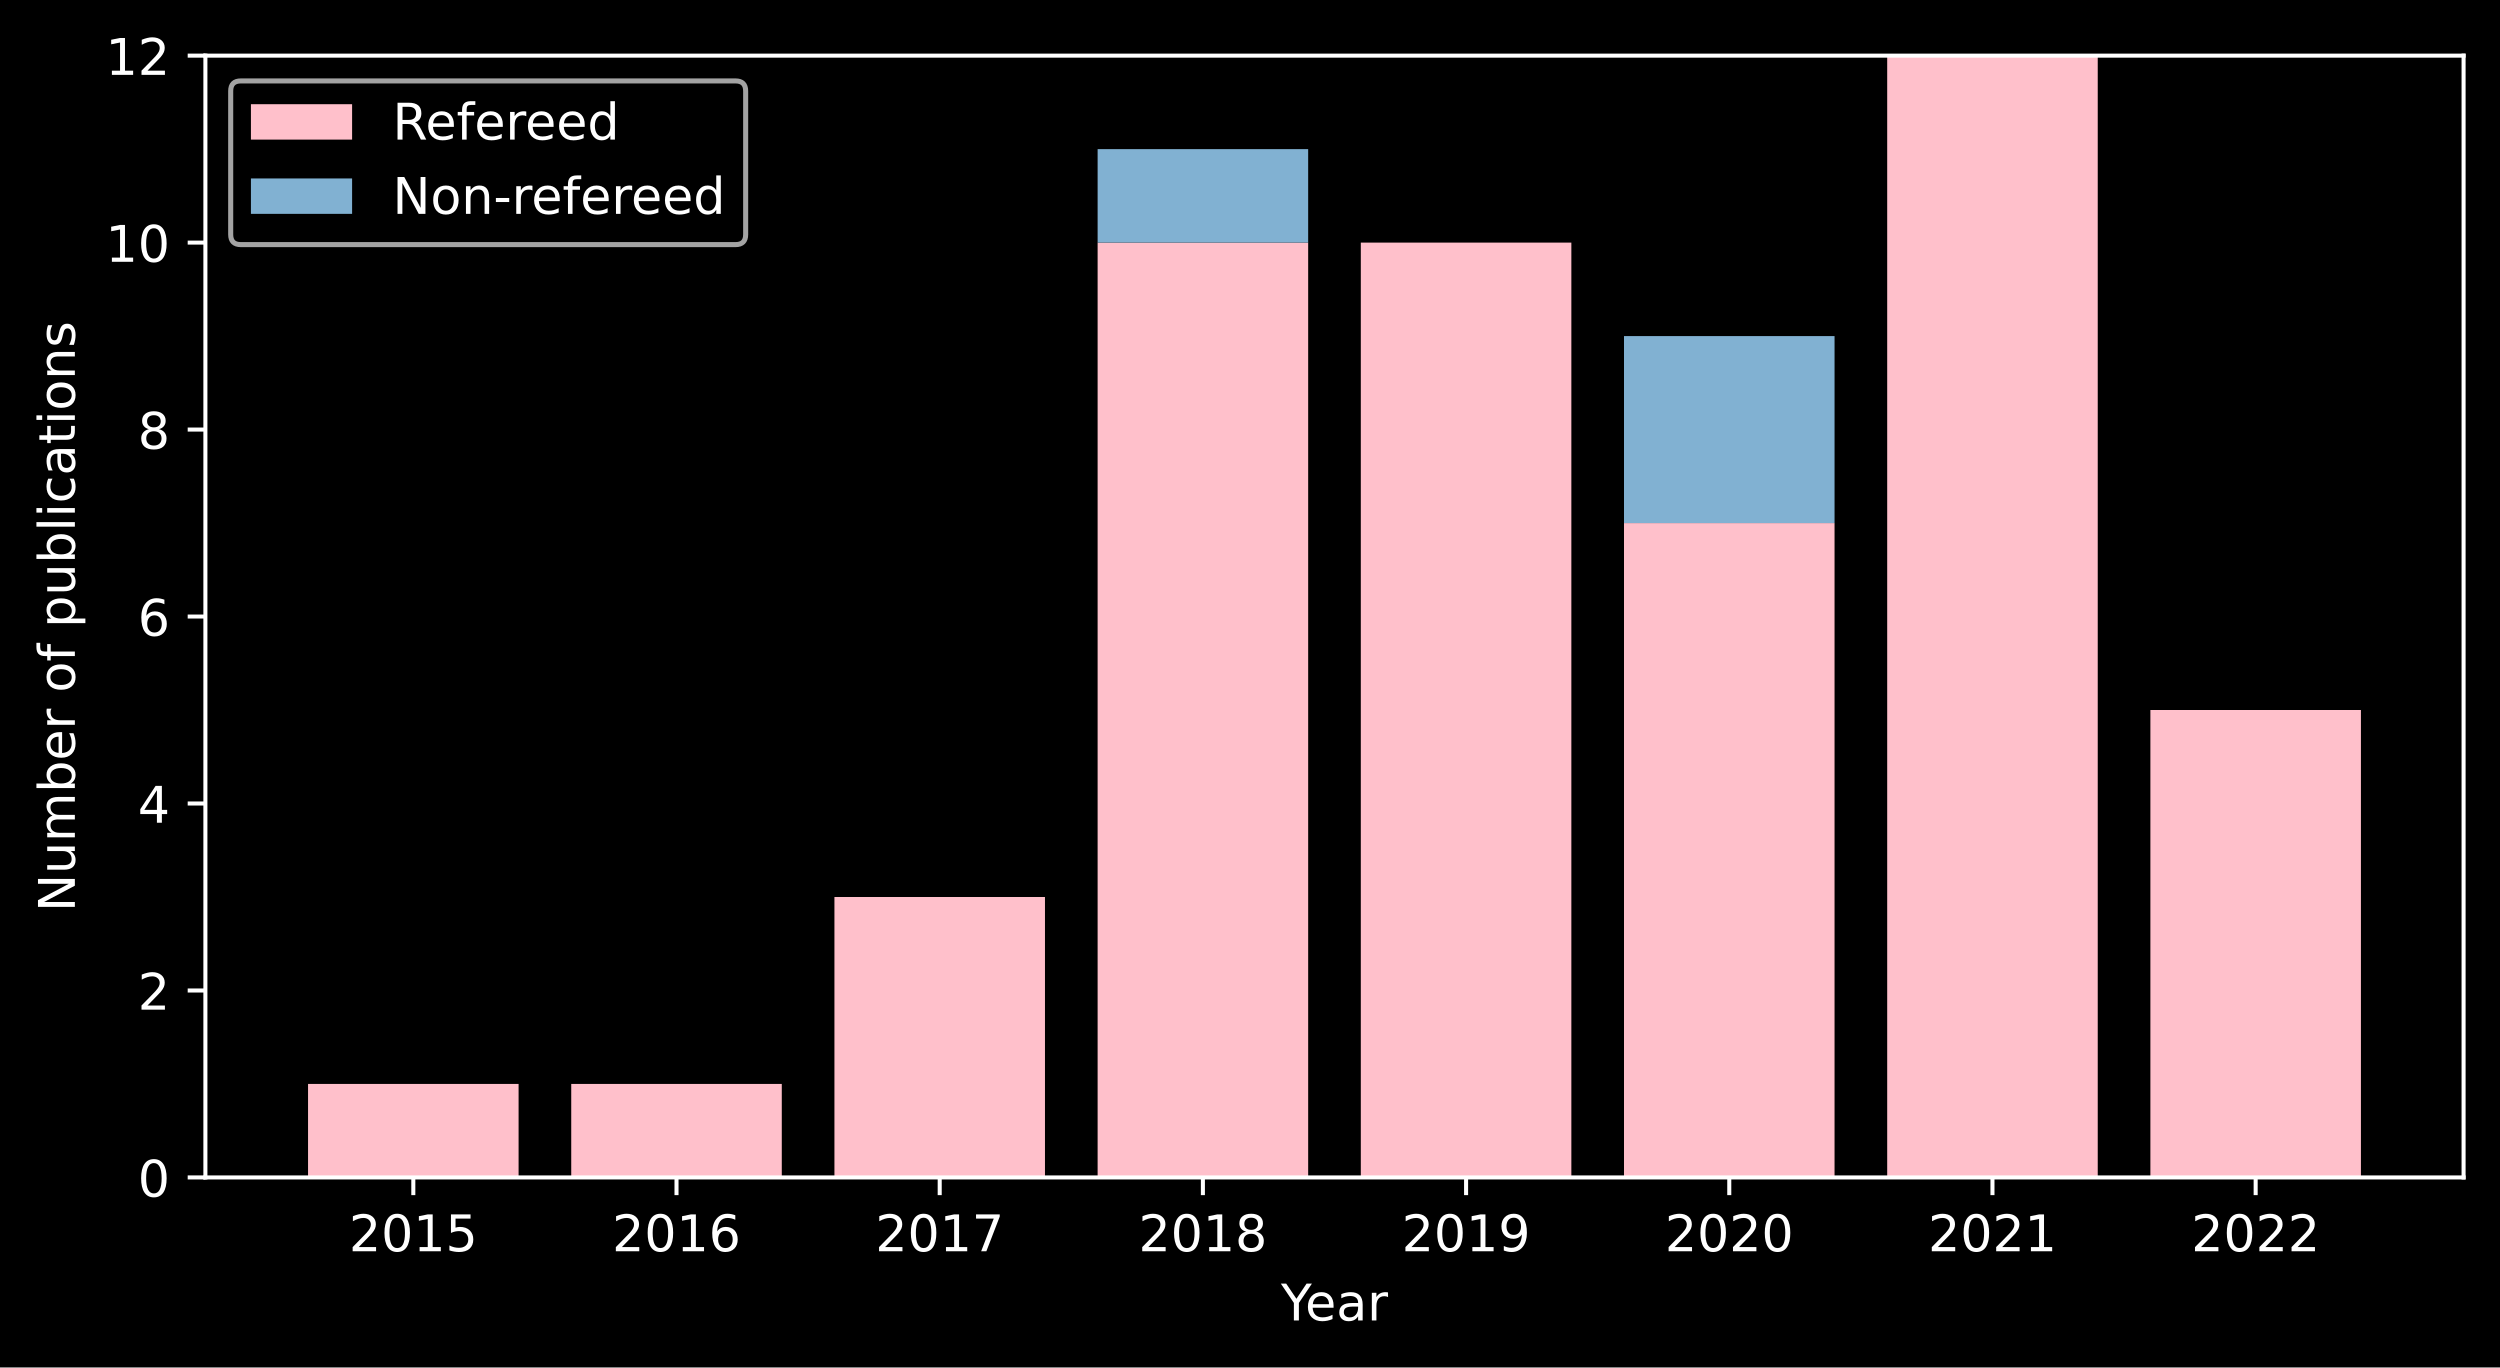
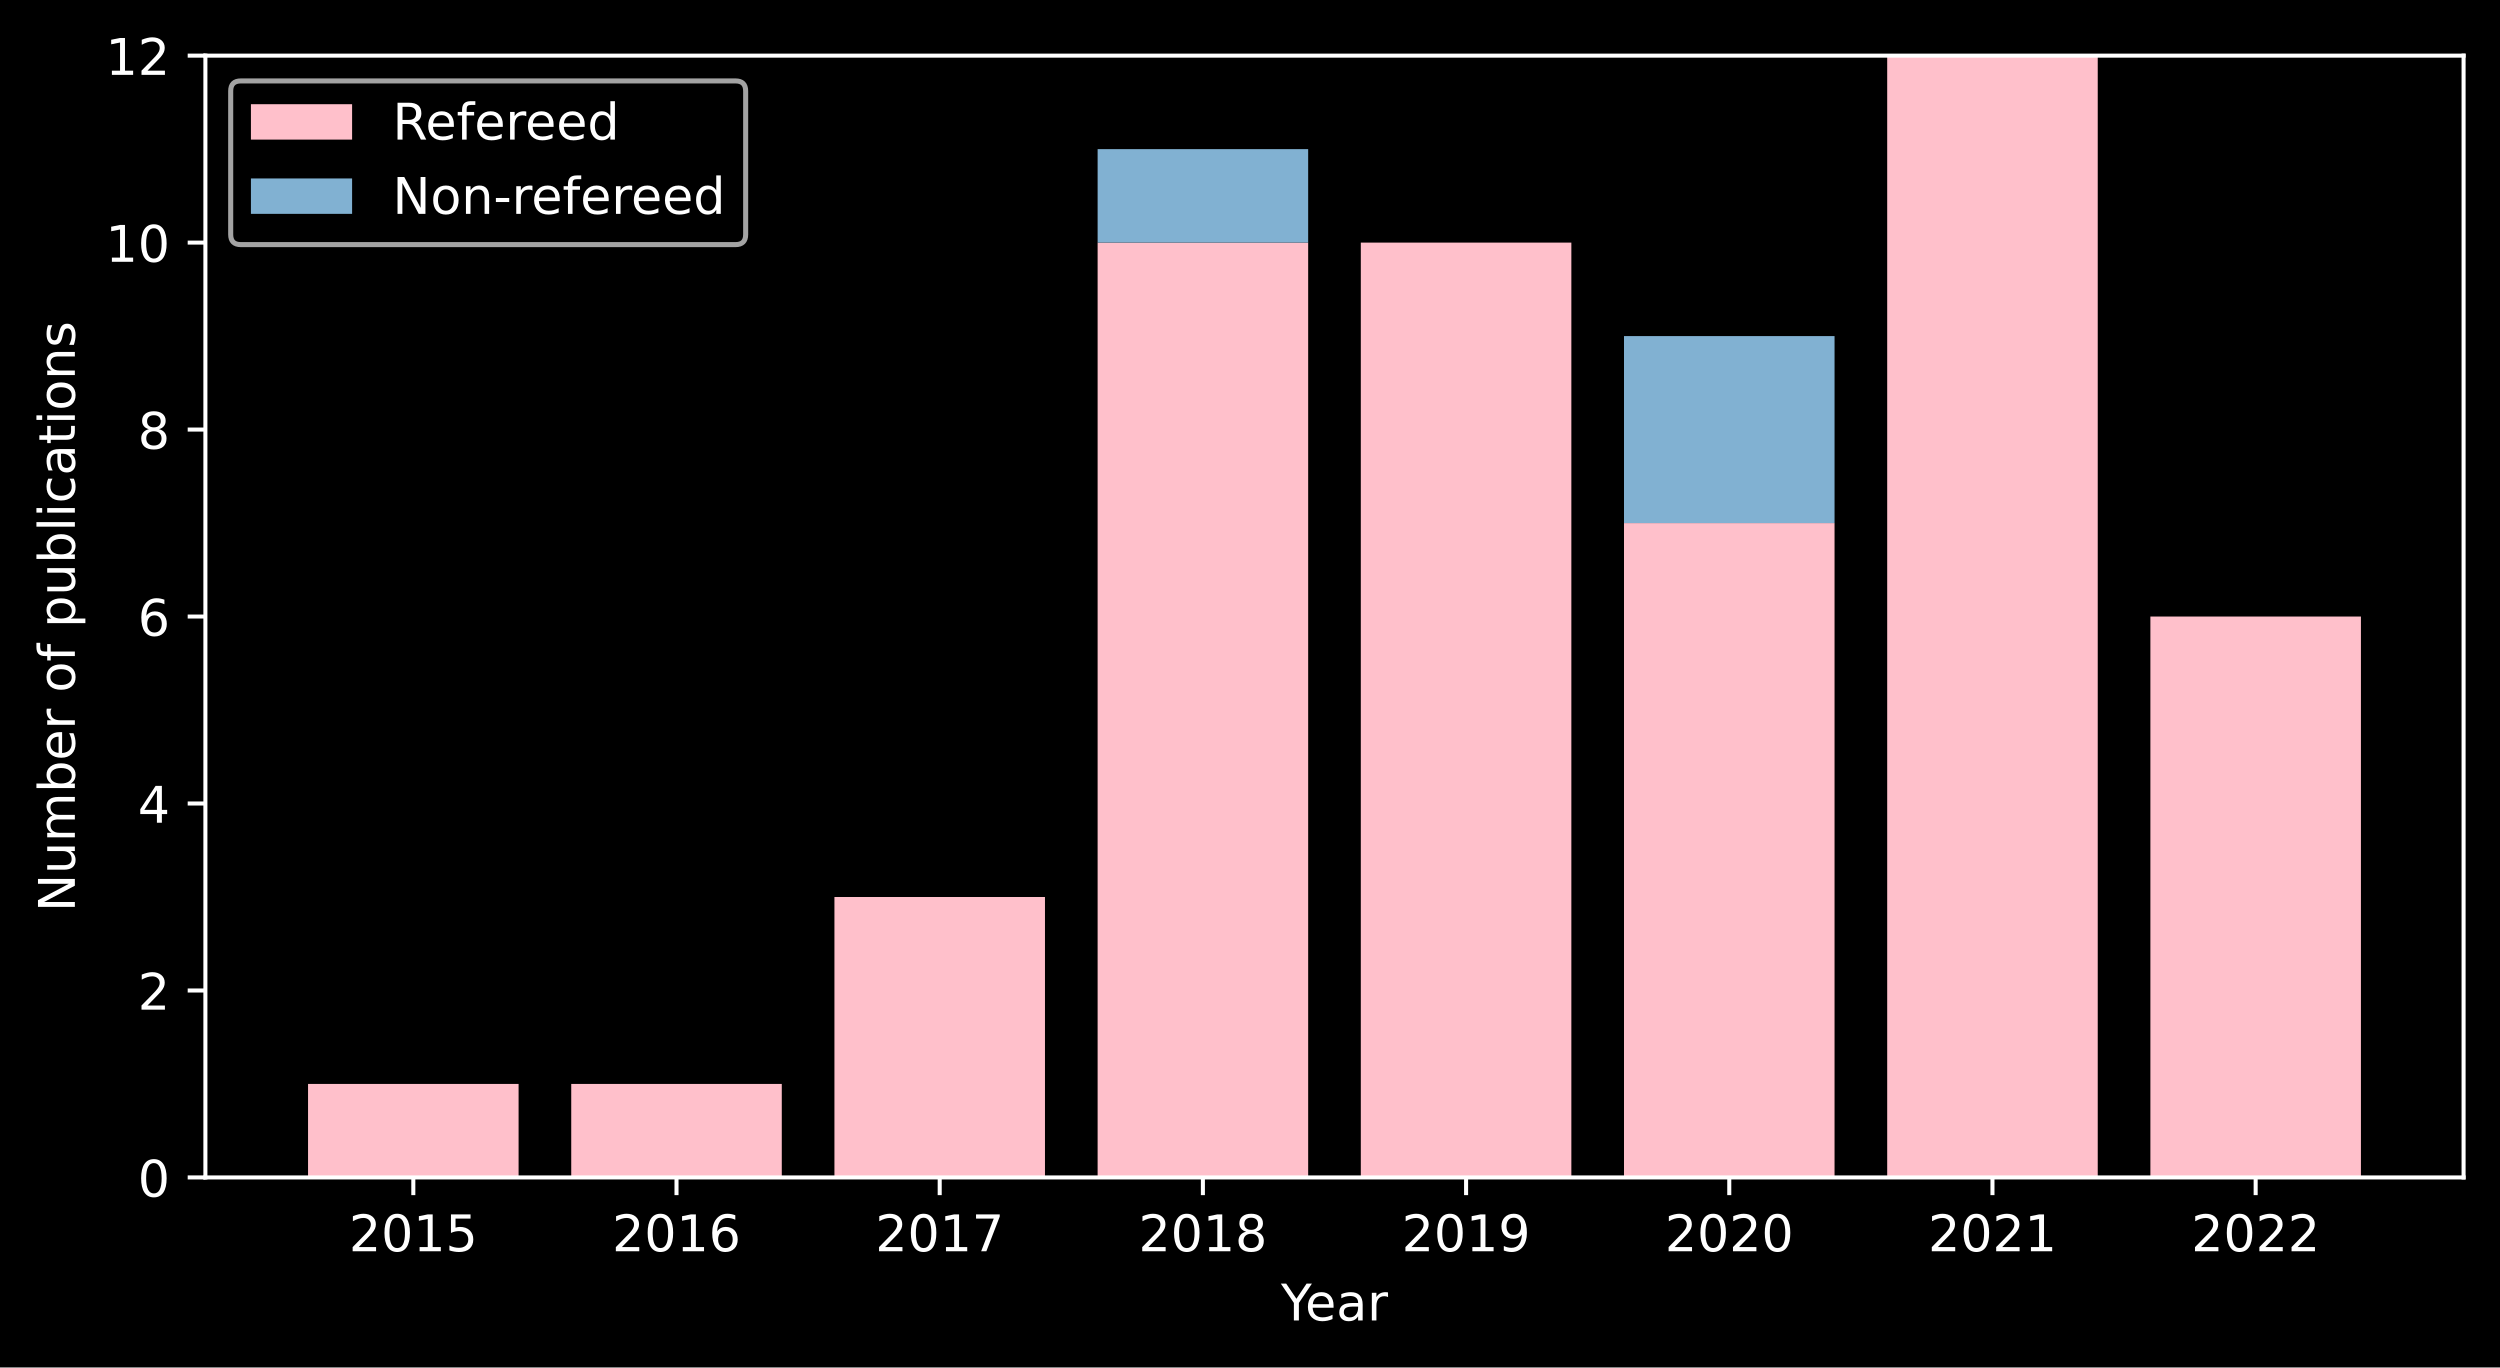
<svg xmlns="http://www.w3.org/2000/svg" xmlns:xlink="http://www.w3.org/1999/xlink" width="494.203pt" height="270.315pt" viewBox="0 0 494.203 270.315" version="1.1">
  <defs>
    <style type="text/css">*{stroke-linejoin: round; stroke-linecap: butt}</style>
  </defs>
  <g id="figure_1">
    <g id="patch_1">
      <path d="M 0 270.315  L 494.203 270.315  L 494.203 0  L 0 0  z " />
    </g>
    <g id="axes_1">
      <g id="patch_2">
        <path d="M 40.603 232.759  L 487.003 232.759  L 487.003 10.999  L 40.603 10.999  z " />
      </g>
      <g id="patch_3">
-         <path d="M 425.09 232.759  L 466.712 232.759  L 466.712 140.359  L 425.09 140.359  z " clip-path="url(#pfa66a39085)" style="fill: #ffc0cb" />
+         <path d="M 425.09 232.759  L 466.712 232.759  L 466.712 121.879  L 425.09 121.879  z " clip-path="url(#p09b10b04ff)" style="fill: #ffc0cb" />
      </g>
      <g id="patch_4">
-         <path d="M 373.062 232.759  L 414.684 232.759  L 414.684 10.999  L 373.062 10.999  z " clip-path="url(#pfa66a39085)" style="fill: #ffc0cb" />
+         <path d="M 373.062 232.759  L 414.684 232.759  L 414.684 10.999  L 373.062 10.999  z " clip-path="url(#p09b10b04ff)" style="fill: #ffc0cb" />
      </g>
      <g id="patch_5">
-         <path d="M 321.034 232.759  L 362.656 232.759  L 362.656 103.399  L 321.034 103.399  z " clip-path="url(#pfa66a39085)" style="fill: #ffc0cb" />
+         <path d="M 321.034 232.759  L 362.656 232.759  L 362.656 103.399  L 321.034 103.399  z " clip-path="url(#p09b10b04ff)" style="fill: #ffc0cb" />
      </g>
      <g id="patch_6">
-         <path d="M 269.006 232.759  L 310.628 232.759  L 310.628 47.959  L 269.006 47.959  z " clip-path="url(#pfa66a39085)" style="fill: #ffc0cb" />
+         <path d="M 269.006 232.759  L 310.628 232.759  L 310.628 47.959  L 269.006 47.959  z " clip-path="url(#p09b10b04ff)" style="fill: #ffc0cb" />
      </g>
      <g id="patch_7">
-         <path d="M 216.978 232.759  L 258.6 232.759  L 258.6 47.959  L 216.978 47.959  z " clip-path="url(#pfa66a39085)" style="fill: #ffc0cb" />
+         <path d="M 216.978 232.759  L 258.6 232.759  L 258.6 47.959  L 216.978 47.959  z " clip-path="url(#p09b10b04ff)" style="fill: #ffc0cb" />
      </g>
      <g id="patch_8">
-         <path d="M 164.95 232.759  L 206.572 232.759  L 206.572 177.319  L 164.95 177.319  z " clip-path="url(#pfa66a39085)" style="fill: #ffc0cb" />
+         <path d="M 164.95 232.759  L 206.572 232.759  L 206.572 177.319  L 164.95 177.319  z " clip-path="url(#p09b10b04ff)" style="fill: #ffc0cb" />
      </g>
      <g id="patch_9">
-         <path d="M 112.922 232.759  L 154.544 232.759  L 154.544 214.279  L 112.922 214.279  z " clip-path="url(#pfa66a39085)" style="fill: #ffc0cb" />
+         <path d="M 112.922 232.759  L 154.544 232.759  L 154.544 214.279  L 112.922 214.279  z " clip-path="url(#p09b10b04ff)" style="fill: #ffc0cb" />
      </g>
      <g id="patch_10">
-         <path d="M 60.894 232.759  L 102.516 232.759  L 102.516 214.279  L 60.894 214.279  z " clip-path="url(#pfa66a39085)" style="fill: #ffc0cb" />
+         <path d="M 60.894 232.759  L 102.516 232.759  L 102.516 214.279  L 60.894 214.279  z " clip-path="url(#p09b10b04ff)" style="fill: #ffc0cb" />
      </g>
      <g id="patch_11">
-         <path d="M 425.09 140.359  L 466.712 140.359  L 466.712 140.359  L 425.09 140.359  z " clip-path="url(#pfa66a39085)" style="fill: #81b1d2" />
+         <path d="M 425.09 121.879  L 466.712 121.879  L 466.712 121.879  L 425.09 121.879  z " clip-path="url(#p09b10b04ff)" style="fill: #81b1d2" />
      </g>
      <g id="patch_12">
-         <path d="M 373.062 10.999  L 414.684 10.999  L 414.684 10.999  L 373.062 10.999  z " clip-path="url(#pfa66a39085)" style="fill: #81b1d2" />
+         <path d="M 373.062 10.999  L 414.684 10.999  L 414.684 10.999  L 373.062 10.999  z " clip-path="url(#p09b10b04ff)" style="fill: #81b1d2" />
      </g>
      <g id="patch_13">
-         <path d="M 321.034 103.399  L 362.656 103.399  L 362.656 66.439  L 321.034 66.439  z " clip-path="url(#pfa66a39085)" style="fill: #81b1d2" />
+         <path d="M 321.034 103.399  L 362.656 103.399  L 362.656 66.439  L 321.034 66.439  z " clip-path="url(#p09b10b04ff)" style="fill: #81b1d2" />
      </g>
      <g id="patch_14">
-         <path d="M 269.006 47.959  L 310.628 47.959  L 310.628 47.959  L 269.006 47.959  z " clip-path="url(#pfa66a39085)" style="fill: #81b1d2" />
+         <path d="M 269.006 47.959  L 310.628 47.959  L 310.628 47.959  L 269.006 47.959  z " clip-path="url(#p09b10b04ff)" style="fill: #81b1d2" />
      </g>
      <g id="patch_15">
-         <path d="M 216.978 47.959  L 258.6 47.959  L 258.6 29.479  L 216.978 29.479  z " clip-path="url(#pfa66a39085)" style="fill: #81b1d2" />
+         <path d="M 216.978 47.959  L 258.6 47.959  L 258.6 29.479  L 216.978 29.479  z " clip-path="url(#p09b10b04ff)" style="fill: #81b1d2" />
      </g>
      <g id="patch_16">
-         <path d="M 164.95 177.319  L 206.572 177.319  L 206.572 177.319  L 164.95 177.319  z " clip-path="url(#pfa66a39085)" style="fill: #81b1d2" />
+         <path d="M 164.95 177.319  L 206.572 177.319  L 206.572 177.319  L 164.95 177.319  z " clip-path="url(#p09b10b04ff)" style="fill: #81b1d2" />
      </g>
      <g id="patch_17">
-         <path d="M 112.922 214.279  L 154.544 214.279  L 154.544 214.279  L 112.922 214.279  z " clip-path="url(#pfa66a39085)" style="fill: #81b1d2" />
+         <path d="M 112.922 214.279  L 154.544 214.279  L 154.544 214.279  L 112.922 214.279  z " clip-path="url(#p09b10b04ff)" style="fill: #81b1d2" />
      </g>
      <g id="patch_18">
-         <path d="M 60.894 214.279  L 102.516 214.279  L 102.516 214.279  L 60.894 214.279  z " clip-path="url(#pfa66a39085)" style="fill: #81b1d2" />
+         <path d="M 60.894 214.279  L 102.516 214.279  L 102.516 214.279  L 60.894 214.279  z " clip-path="url(#p09b10b04ff)" style="fill: #81b1d2" />
      </g>
      <g id="matplotlib.axis_1">
        <g id="xtick_1">
          <g id="line2d_1">
            <defs>
-               <path id="m2348531e6a" d="M 0 0  L 0 3.5  " style="stroke: #ffffff; stroke-width: 0.8" />
-             </defs>
-             <g>
-               <use xlink:href="#m2348531e6a" x="445.901" y="232.759" style="fill: #ffffff; stroke: #ffffff; stroke-width: 0.8" />
+               <path id="m6e61964da7" d="M 0 0  L 0 3.5  " style="stroke: #ffffff; stroke-width: 0.8" />
+             </defs>
+             <g>
+               <use xlink:href="#m6e61964da7" x="445.901" y="232.759" style="fill: #ffffff; stroke: #ffffff; stroke-width: 0.8" />
            </g>
          </g>
          <g id="text_1">
            <g style="fill: #ffffff" transform="translate(433.176 247.3577) scale(0.1 -0.1)">
              <defs>
                <path id="DejaVuSans-32" d="M 1228 531  L 3431 531  L 3431 0  L 469 0  L 469 531  Q 828 903 1448 1529  Q 2069 2156 2228 2338  Q 2531 2678 2651 2914  Q 2772 3150 2772 3378  Q 2772 3750 2511 3984  Q 2250 4219 1831 4219  Q 1534 4219 1204 4116  Q 875 4013 500 3803  L 500 4441  Q 881 4594 1212 4672  Q 1544 4750 1819 4750  Q 2544 4750 2975 4387  Q 3406 4025 3406 3419  Q 3406 3131 3298 2873  Q 3191 2616 2906 2266  Q 2828 2175 2409 1742  Q 1991 1309 1228 531  z " transform="scale(0.015625)" />
                <path id="DejaVuSans-30" d="M 2034 4250  Q 1547 4250 1301 3770  Q 1056 3291 1056 2328  Q 1056 1369 1301 889  Q 1547 409 2034 409  Q 2525 409 2770 889  Q 3016 1369 3016 2328  Q 3016 3291 2770 3770  Q 2525 4250 2034 4250  z M 2034 4750  Q 2819 4750 3233 4129  Q 3647 3509 3647 2328  Q 3647 1150 3233 529  Q 2819 -91 2034 -91  Q 1250 -91 836 529  Q 422 1150 422 2328  Q 422 3509 836 4129  Q 1250 4750 2034 4750  z " transform="scale(0.015625)" />
              </defs>
              <use xlink:href="#DejaVuSans-32" />
              <use xlink:href="#DejaVuSans-30" x="63.623" />
              <use xlink:href="#DejaVuSans-32" x="127.246" />
              <use xlink:href="#DejaVuSans-32" x="190.869" />
            </g>
          </g>
        </g>
        <g id="xtick_2">
          <g id="line2d_2">
            <g>
-               <use xlink:href="#m2348531e6a" x="393.873" y="232.759" style="fill: #ffffff; stroke: #ffffff; stroke-width: 0.8" />
+               <use xlink:href="#m6e61964da7" x="393.873" y="232.759" style="fill: #ffffff; stroke: #ffffff; stroke-width: 0.8" />
            </g>
          </g>
          <g id="text_2">
            <g style="fill: #ffffff" transform="translate(381.1481 247.3577) scale(0.1 -0.1)">
              <defs>
                <path id="DejaVuSans-31" d="M 794 531  L 1825 531  L 1825 4091  L 703 3866  L 703 4441  L 1819 4666  L 2450 4666  L 2450 531  L 3481 531  L 3481 0  L 794 0  L 794 531  z " transform="scale(0.015625)" />
              </defs>
              <use xlink:href="#DejaVuSans-32" />
              <use xlink:href="#DejaVuSans-30" x="63.623" />
              <use xlink:href="#DejaVuSans-32" x="127.246" />
              <use xlink:href="#DejaVuSans-31" x="190.869" />
            </g>
          </g>
        </g>
        <g id="xtick_3">
          <g id="line2d_3">
            <g>
-               <use xlink:href="#m2348531e6a" x="341.845" y="232.759" style="fill: #ffffff; stroke: #ffffff; stroke-width: 0.8" />
+               <use xlink:href="#m6e61964da7" x="341.845" y="232.759" style="fill: #ffffff; stroke: #ffffff; stroke-width: 0.8" />
            </g>
          </g>
          <g id="text_3">
            <g style="fill: #ffffff" transform="translate(329.1201 247.3577) scale(0.1 -0.1)">
              <use xlink:href="#DejaVuSans-32" />
              <use xlink:href="#DejaVuSans-30" x="63.623" />
              <use xlink:href="#DejaVuSans-32" x="127.246" />
              <use xlink:href="#DejaVuSans-30" x="190.869" />
            </g>
          </g>
        </g>
        <g id="xtick_4">
          <g id="line2d_4">
            <g>
-               <use xlink:href="#m2348531e6a" x="289.817" y="232.759" style="fill: #ffffff; stroke: #ffffff; stroke-width: 0.8" />
+               <use xlink:href="#m6e61964da7" x="289.817" y="232.759" style="fill: #ffffff; stroke: #ffffff; stroke-width: 0.8" />
            </g>
          </g>
          <g id="text_4">
            <g style="fill: #ffffff" transform="translate(277.0921 247.3577) scale(0.1 -0.1)">
              <defs>
                <path id="DejaVuSans-39" d="M 703 97  L 703 672  Q 941 559 1184 500  Q 1428 441 1663 441  Q 2288 441 2617 861  Q 2947 1281 2994 2138  Q 2813 1869 2534 1725  Q 2256 1581 1919 1581  Q 1219 1581 811 2004  Q 403 2428 403 3163  Q 403 3881 828 4315  Q 1253 4750 1959 4750  Q 2769 4750 3195 4129  Q 3622 3509 3622 2328  Q 3622 1225 3098 567  Q 2575 -91 1691 -91  Q 1453 -91 1209 -44  Q 966 3 703 97  z M 1959 2075  Q 2384 2075 2632 2365  Q 2881 2656 2881 3163  Q 2881 3666 2632 3958  Q 2384 4250 1959 4250  Q 1534 4250 1286 3958  Q 1038 3666 1038 3163  Q 1038 2656 1286 2365  Q 1534 2075 1959 2075  z " transform="scale(0.015625)" />
              </defs>
              <use xlink:href="#DejaVuSans-32" />
              <use xlink:href="#DejaVuSans-30" x="63.623" />
              <use xlink:href="#DejaVuSans-31" x="127.246" />
              <use xlink:href="#DejaVuSans-39" x="190.869" />
            </g>
          </g>
        </g>
        <g id="xtick_5">
          <g id="line2d_5">
            <g>
-               <use xlink:href="#m2348531e6a" x="237.789" y="232.759" style="fill: #ffffff; stroke: #ffffff; stroke-width: 0.8" />
+               <use xlink:href="#m6e61964da7" x="237.789" y="232.759" style="fill: #ffffff; stroke: #ffffff; stroke-width: 0.8" />
            </g>
          </g>
          <g id="text_5">
            <g style="fill: #ffffff" transform="translate(225.0641 247.3577) scale(0.1 -0.1)">
              <defs>
                <path id="DejaVuSans-38" d="M 2034 2216  Q 1584 2216 1326 1975  Q 1069 1734 1069 1313  Q 1069 891 1326 650  Q 1584 409 2034 409  Q 2484 409 2743 651  Q 3003 894 3003 1313  Q 3003 1734 2745 1975  Q 2488 2216 2034 2216  z M 1403 2484  Q 997 2584 770 2862  Q 544 3141 544 3541  Q 544 4100 942 4425  Q 1341 4750 2034 4750  Q 2731 4750 3128 4425  Q 3525 4100 3525 3541  Q 3525 3141 3298 2862  Q 3072 2584 2669 2484  Q 3125 2378 3379 2068  Q 3634 1759 3634 1313  Q 3634 634 3220 271  Q 2806 -91 2034 -91  Q 1263 -91 848 271  Q 434 634 434 1313  Q 434 1759 690 2068  Q 947 2378 1403 2484  z M 1172 3481  Q 1172 3119 1398 2916  Q 1625 2713 2034 2713  Q 2441 2713 2670 2916  Q 2900 3119 2900 3481  Q 2900 3844 2670 4047  Q 2441 4250 2034 4250  Q 1625 4250 1398 4047  Q 1172 3844 1172 3481  z " transform="scale(0.015625)" />
              </defs>
              <use xlink:href="#DejaVuSans-32" />
              <use xlink:href="#DejaVuSans-30" x="63.623" />
              <use xlink:href="#DejaVuSans-31" x="127.246" />
              <use xlink:href="#DejaVuSans-38" x="190.869" />
            </g>
          </g>
        </g>
        <g id="xtick_6">
          <g id="line2d_6">
            <g>
-               <use xlink:href="#m2348531e6a" x="185.761" y="232.759" style="fill: #ffffff; stroke: #ffffff; stroke-width: 0.8" />
+               <use xlink:href="#m6e61964da7" x="185.761" y="232.759" style="fill: #ffffff; stroke: #ffffff; stroke-width: 0.8" />
            </g>
          </g>
          <g id="text_6">
            <g style="fill: #ffffff" transform="translate(173.0362 247.3577) scale(0.1 -0.1)">
              <defs>
                <path id="DejaVuSans-37" d="M 525 4666  L 3525 4666  L 3525 4397  L 1831 0  L 1172 0  L 2766 4134  L 525 4134  L 525 4666  z " transform="scale(0.015625)" />
              </defs>
              <use xlink:href="#DejaVuSans-32" />
              <use xlink:href="#DejaVuSans-30" x="63.623" />
              <use xlink:href="#DejaVuSans-31" x="127.246" />
              <use xlink:href="#DejaVuSans-37" x="190.869" />
            </g>
          </g>
        </g>
        <g id="xtick_7">
          <g id="line2d_7">
            <g>
-               <use xlink:href="#m2348531e6a" x="133.733" y="232.759" style="fill: #ffffff; stroke: #ffffff; stroke-width: 0.8" />
+               <use xlink:href="#m6e61964da7" x="133.733" y="232.759" style="fill: #ffffff; stroke: #ffffff; stroke-width: 0.8" />
            </g>
          </g>
          <g id="text_7">
            <g style="fill: #ffffff" transform="translate(121.0082 247.3577) scale(0.1 -0.1)">
              <defs>
                <path id="DejaVuSans-36" d="M 2113 2584  Q 1688 2584 1439 2293  Q 1191 2003 1191 1497  Q 1191 994 1439 701  Q 1688 409 2113 409  Q 2538 409 2786 701  Q 3034 994 3034 1497  Q 3034 2003 2786 2293  Q 2538 2584 2113 2584  z M 3366 4563  L 3366 3988  Q 3128 4100 2886 4159  Q 2644 4219 2406 4219  Q 1781 4219 1451 3797  Q 1122 3375 1075 2522  Q 1259 2794 1537 2939  Q 1816 3084 2150 3084  Q 2853 3084 3261 2657  Q 3669 2231 3669 1497  Q 3669 778 3244 343  Q 2819 -91 2113 -91  Q 1303 -91 875 529  Q 447 1150 447 2328  Q 447 3434 972 4092  Q 1497 4750 2381 4750  Q 2619 4750 2861 4703  Q 3103 4656 3366 4563  z " transform="scale(0.015625)" />
              </defs>
              <use xlink:href="#DejaVuSans-32" />
              <use xlink:href="#DejaVuSans-30" x="63.623" />
              <use xlink:href="#DejaVuSans-31" x="127.246" />
              <use xlink:href="#DejaVuSans-36" x="190.869" />
            </g>
          </g>
        </g>
        <g id="xtick_8">
          <g id="line2d_8">
            <g>
-               <use xlink:href="#m2348531e6a" x="81.705" y="232.759" style="fill: #ffffff; stroke: #ffffff; stroke-width: 0.8" />
+               <use xlink:href="#m6e61964da7" x="81.705" y="232.759" style="fill: #ffffff; stroke: #ffffff; stroke-width: 0.8" />
            </g>
          </g>
          <g id="text_8">
            <g style="fill: #ffffff" transform="translate(68.98022 247.3577) scale(0.1 -0.1)">
              <defs>
                <path id="DejaVuSans-35" d="M 691 4666  L 3169 4666  L 3169 4134  L 1269 4134  L 1269 2991  Q 1406 3038 1543 3061  Q 1681 3084 1819 3084  Q 2600 3084 3056 2656  Q 3513 2228 3513 1497  Q 3513 744 3044 326  Q 2575 -91 1722 -91  Q 1428 -91 1123 -41  Q 819 9 494 109  L 494 744  Q 775 591 1075 516  Q 1375 441 1709 441  Q 2250 441 2565 725  Q 2881 1009 2881 1497  Q 2881 1984 2565 2268  Q 2250 2553 1709 2553  Q 1456 2553 1204 2497  Q 953 2441 691 2322  L 691 4666  z " transform="scale(0.015625)" />
              </defs>
              <use xlink:href="#DejaVuSans-32" />
              <use xlink:href="#DejaVuSans-30" x="63.623" />
              <use xlink:href="#DejaVuSans-31" x="127.246" />
              <use xlink:href="#DejaVuSans-35" x="190.869" />
            </g>
          </g>
        </g>
        <g id="text_9">
          <g style="fill: #ffffff" transform="translate(253.2156 261.0358) scale(0.1 -0.1)">
            <defs>
              <path id="DejaVuSans-59" d="M -13 4666  L 666 4666  L 1959 2747  L 3244 4666  L 3922 4666  L 2272 2222  L 2272 0  L 1638 0  L 1638 2222  L -13 4666  z " transform="scale(0.015625)" />
              <path id="DejaVuSans-65" d="M 3597 1894  L 3597 1613  L 953 1613  Q 991 1019 1311 708  Q 1631 397 2203 397  Q 2534 397 2845 478  Q 3156 559 3463 722  L 3463 178  Q 3153 47 2828 -22  Q 2503 -91 2169 -91  Q 1331 -91 842 396  Q 353 884 353 1716  Q 353 2575 817 3079  Q 1281 3584 2069 3584  Q 2775 3584 3186 3129  Q 3597 2675 3597 1894  z M 3022 2063  Q 3016 2534 2758 2815  Q 2500 3097 2075 3097  Q 1594 3097 1305 2825  Q 1016 2553 972 2059  L 3022 2063  z " transform="scale(0.015625)" />
              <path id="DejaVuSans-61" d="M 2194 1759  Q 1497 1759 1228 1600  Q 959 1441 959 1056  Q 959 750 1161 570  Q 1363 391 1709 391  Q 2188 391 2477 730  Q 2766 1069 2766 1631  L 2766 1759  L 2194 1759  z M 3341 1997  L 3341 0  L 2766 0  L 2766 531  Q 2569 213 2275 61  Q 1981 -91 1556 -91  Q 1019 -91 701 211  Q 384 513 384 1019  Q 384 1609 779 1909  Q 1175 2209 1959 2209  L 2766 2209  L 2766 2266  Q 2766 2663 2505 2880  Q 2244 3097 1772 3097  Q 1472 3097 1187 3025  Q 903 2953 641 2809  L 641 3341  Q 956 3463 1253 3523  Q 1550 3584 1831 3584  Q 2591 3584 2966 3190  Q 3341 2797 3341 1997  z " transform="scale(0.015625)" />
              <path id="DejaVuSans-72" d="M 2631 2963  Q 2534 3019 2420 3045  Q 2306 3072 2169 3072  Q 1681 3072 1420 2755  Q 1159 2438 1159 1844  L 1159 0  L 581 0  L 581 3500  L 1159 3500  L 1159 2956  Q 1341 3275 1631 3429  Q 1922 3584 2338 3584  Q 2397 3584 2469 3576  Q 2541 3569 2628 3553  L 2631 2963  z " transform="scale(0.015625)" />
            </defs>
            <use xlink:href="#DejaVuSans-59" />
            <use xlink:href="#DejaVuSans-65" x="47.834" />
            <use xlink:href="#DejaVuSans-61" x="109.357" />
            <use xlink:href="#DejaVuSans-72" x="170.637" />
          </g>
        </g>
      </g>
      <g id="matplotlib.axis_2">
        <g id="ytick_1">
          <g id="line2d_9">
            <defs>
-               <path id="me8c360222e" d="M 0 0  L -3.5 0  " style="stroke: #ffffff; stroke-width: 0.8" />
-             </defs>
-             <g>
-               <use xlink:href="#me8c360222e" x="40.603" y="232.759" style="fill: #ffffff; stroke: #ffffff; stroke-width: 0.8" />
+               <path id="m4c56cf8591" d="M 0 0  L -3.5 0  " style="stroke: #ffffff; stroke-width: 0.8" />
+             </defs>
+             <g>
+               <use xlink:href="#m4c56cf8591" x="40.603" y="232.759" style="fill: #ffffff; stroke: #ffffff; stroke-width: 0.8" />
            </g>
          </g>
          <g id="text_10">
            <g style="fill: #ffffff" transform="translate(27.24063 236.5584) scale(0.1 -0.1)">
              <use xlink:href="#DejaVuSans-30" />
            </g>
          </g>
        </g>
        <g id="ytick_2">
          <g id="line2d_10">
            <g>
-               <use xlink:href="#me8c360222e" x="40.603" y="195.799" style="fill: #ffffff; stroke: #ffffff; stroke-width: 0.8" />
+               <use xlink:href="#m4c56cf8591" x="40.603" y="195.799" style="fill: #ffffff; stroke: #ffffff; stroke-width: 0.8" />
            </g>
          </g>
          <g id="text_11">
            <g style="fill: #ffffff" transform="translate(27.24063 199.5984) scale(0.1 -0.1)">
              <use xlink:href="#DejaVuSans-32" />
            </g>
          </g>
        </g>
        <g id="ytick_3">
          <g id="line2d_11">
            <g>
-               <use xlink:href="#me8c360222e" x="40.603" y="158.839" style="fill: #ffffff; stroke: #ffffff; stroke-width: 0.8" />
+               <use xlink:href="#m4c56cf8591" x="40.603" y="158.839" style="fill: #ffffff; stroke: #ffffff; stroke-width: 0.8" />
            </g>
          </g>
          <g id="text_12">
            <g style="fill: #ffffff" transform="translate(27.24063 162.6384) scale(0.1 -0.1)">
              <defs>
                <path id="DejaVuSans-34" d="M 2419 4116  L 825 1625  L 2419 1625  L 2419 4116  z M 2253 4666  L 3047 4666  L 3047 1625  L 3713 1625  L 3713 1100  L 3047 1100  L 3047 0  L 2419 0  L 2419 1100  L 313 1100  L 313 1709  L 2253 4666  z " transform="scale(0.015625)" />
              </defs>
              <use xlink:href="#DejaVuSans-34" />
            </g>
          </g>
        </g>
        <g id="ytick_4">
          <g id="line2d_12">
            <g>
-               <use xlink:href="#me8c360222e" x="40.603" y="121.879" style="fill: #ffffff; stroke: #ffffff; stroke-width: 0.8" />
+               <use xlink:href="#m4c56cf8591" x="40.603" y="121.879" style="fill: #ffffff; stroke: #ffffff; stroke-width: 0.8" />
            </g>
          </g>
          <g id="text_13">
            <g style="fill: #ffffff" transform="translate(27.24063 125.6784) scale(0.1 -0.1)">
              <use xlink:href="#DejaVuSans-36" />
            </g>
          </g>
        </g>
        <g id="ytick_5">
          <g id="line2d_13">
            <g>
-               <use xlink:href="#me8c360222e" x="40.603" y="84.919" style="fill: #ffffff; stroke: #ffffff; stroke-width: 0.8" />
+               <use xlink:href="#m4c56cf8591" x="40.603" y="84.919" style="fill: #ffffff; stroke: #ffffff; stroke-width: 0.8" />
            </g>
          </g>
          <g id="text_14">
            <g style="fill: #ffffff" transform="translate(27.24063 88.71844) scale(0.1 -0.1)">
              <use xlink:href="#DejaVuSans-38" />
            </g>
          </g>
        </g>
        <g id="ytick_6">
          <g id="line2d_14">
            <g>
-               <use xlink:href="#me8c360222e" x="40.603" y="47.959" style="fill: #ffffff; stroke: #ffffff; stroke-width: 0.8" />
+               <use xlink:href="#m4c56cf8591" x="40.603" y="47.959" style="fill: #ffffff; stroke: #ffffff; stroke-width: 0.8" />
            </g>
          </g>
          <g id="text_15">
            <g style="fill: #ffffff" transform="translate(20.87813 51.75844) scale(0.1 -0.1)">
              <use xlink:href="#DejaVuSans-31" />
              <use xlink:href="#DejaVuSans-30" x="63.623" />
            </g>
          </g>
        </g>
        <g id="ytick_7">
          <g id="line2d_15">
            <g>
-               <use xlink:href="#me8c360222e" x="40.603" y="10.999" style="fill: #ffffff; stroke: #ffffff; stroke-width: 0.8" />
+               <use xlink:href="#m4c56cf8591" x="40.603" y="10.999" style="fill: #ffffff; stroke: #ffffff; stroke-width: 0.8" />
            </g>
          </g>
          <g id="text_16">
            <g style="fill: #ffffff" transform="translate(20.87813 14.79844) scale(0.1 -0.1)">
              <use xlink:href="#DejaVuSans-31" />
              <use xlink:href="#DejaVuSans-32" x="63.623" />
            </g>
          </g>
        </g>
        <g id="text_17">
          <g style="fill: #ffffff" transform="translate(14.79844 180.2534) rotate(-90) scale(0.1 -0.1)">
            <defs>
              <path id="DejaVuSans-4e" d="M 628 4666  L 1478 4666  L 3547 763  L 3547 4666  L 4159 4666  L 4159 0  L 3309 0  L 1241 3903  L 1241 0  L 628 0  L 628 4666  z " transform="scale(0.015625)" />
              <path id="DejaVuSans-75" d="M 544 1381  L 544 3500  L 1119 3500  L 1119 1403  Q 1119 906 1312 657  Q 1506 409 1894 409  Q 2359 409 2629 706  Q 2900 1003 2900 1516  L 2900 3500  L 3475 3500  L 3475 0  L 2900 0  L 2900 538  Q 2691 219 2414 64  Q 2138 -91 1772 -91  Q 1169 -91 856 284  Q 544 659 544 1381  z M 1991 3584  L 1991 3584  z " transform="scale(0.015625)" />
              <path id="DejaVuSans-6d" d="M 3328 2828  Q 3544 3216 3844 3400  Q 4144 3584 4550 3584  Q 5097 3584 5394 3201  Q 5691 2819 5691 2113  L 5691 0  L 5113 0  L 5113 2094  Q 5113 2597 4934 2840  Q 4756 3084 4391 3084  Q 3944 3084 3684 2787  Q 3425 2491 3425 1978  L 3425 0  L 2847 0  L 2847 2094  Q 2847 2600 2669 2842  Q 2491 3084 2119 3084  Q 1678 3084 1418 2786  Q 1159 2488 1159 1978  L 1159 0  L 581 0  L 581 3500  L 1159 3500  L 1159 2956  Q 1356 3278 1631 3431  Q 1906 3584 2284 3584  Q 2666 3584 2933 3390  Q 3200 3197 3328 2828  z " transform="scale(0.015625)" />
              <path id="DejaVuSans-62" d="M 3116 1747  Q 3116 2381 2855 2742  Q 2594 3103 2138 3103  Q 1681 3103 1420 2742  Q 1159 2381 1159 1747  Q 1159 1113 1420 752  Q 1681 391 2138 391  Q 2594 391 2855 752  Q 3116 1113 3116 1747  z M 1159 2969  Q 1341 3281 1617 3432  Q 1894 3584 2278 3584  Q 2916 3584 3314 3078  Q 3713 2572 3713 1747  Q 3713 922 3314 415  Q 2916 -91 2278 -91  Q 1894 -91 1617 61  Q 1341 213 1159 525  L 1159 0  L 581 0  L 581 4863  L 1159 4863  L 1159 2969  z " transform="scale(0.015625)" />
              <path id="DejaVuSans-20" transform="scale(0.015625)" />
              <path id="DejaVuSans-6f" d="M 1959 3097  Q 1497 3097 1228 2736  Q 959 2375 959 1747  Q 959 1119 1226 758  Q 1494 397 1959 397  Q 2419 397 2687 759  Q 2956 1122 2956 1747  Q 2956 2369 2687 2733  Q 2419 3097 1959 3097  z M 1959 3584  Q 2709 3584 3137 3096  Q 3566 2609 3566 1747  Q 3566 888 3137 398  Q 2709 -91 1959 -91  Q 1206 -91 779 398  Q 353 888 353 1747  Q 353 2609 779 3096  Q 1206 3584 1959 3584  z " transform="scale(0.015625)" />
              <path id="DejaVuSans-66" d="M 2375 4863  L 2375 4384  L 1825 4384  Q 1516 4384 1395 4259  Q 1275 4134 1275 3809  L 1275 3500  L 2222 3500  L 2222 3053  L 1275 3053  L 1275 0  L 697 0  L 697 3053  L 147 3053  L 147 3500  L 697 3500  L 697 3744  Q 697 4328 969 4595  Q 1241 4863 1831 4863  L 2375 4863  z " transform="scale(0.015625)" />
              <path id="DejaVuSans-70" d="M 1159 525  L 1159 -1331  L 581 -1331  L 581 3500  L 1159 3500  L 1159 2969  Q 1341 3281 1617 3432  Q 1894 3584 2278 3584  Q 2916 3584 3314 3078  Q 3713 2572 3713 1747  Q 3713 922 3314 415  Q 2916 -91 2278 -91  Q 1894 -91 1617 61  Q 1341 213 1159 525  z M 3116 1747  Q 3116 2381 2855 2742  Q 2594 3103 2138 3103  Q 1681 3103 1420 2742  Q 1159 2381 1159 1747  Q 1159 1113 1420 752  Q 1681 391 2138 391  Q 2594 391 2855 752  Q 3116 1113 3116 1747  z " transform="scale(0.015625)" />
              <path id="DejaVuSans-6c" d="M 603 4863  L 1178 4863  L 1178 0  L 603 0  L 603 4863  z " transform="scale(0.015625)" />
              <path id="DejaVuSans-69" d="M 603 3500  L 1178 3500  L 1178 0  L 603 0  L 603 3500  z M 603 4863  L 1178 4863  L 1178 4134  L 603 4134  L 603 4863  z " transform="scale(0.015625)" />
              <path id="DejaVuSans-63" d="M 3122 3366  L 3122 2828  Q 2878 2963 2633 3030  Q 2388 3097 2138 3097  Q 1578 3097 1268 2742  Q 959 2388 959 1747  Q 959 1106 1268 751  Q 1578 397 2138 397  Q 2388 397 2633 464  Q 2878 531 3122 666  L 3122 134  Q 2881 22 2623 -34  Q 2366 -91 2075 -91  Q 1284 -91 818 406  Q 353 903 353 1747  Q 353 2603 823 3093  Q 1294 3584 2113 3584  Q 2378 3584 2631 3529  Q 2884 3475 3122 3366  z " transform="scale(0.015625)" />
              <path id="DejaVuSans-74" d="M 1172 4494  L 1172 3500  L 2356 3500  L 2356 3053  L 1172 3053  L 1172 1153  Q 1172 725 1289 603  Q 1406 481 1766 481  L 2356 481  L 2356 0  L 1766 0  Q 1100 0 847 248  Q 594 497 594 1153  L 594 3053  L 172 3053  L 172 3500  L 594 3500  L 594 4494  L 1172 4494  z " transform="scale(0.015625)" />
              <path id="DejaVuSans-6e" d="M 3513 2113  L 3513 0  L 2938 0  L 2938 2094  Q 2938 2591 2744 2837  Q 2550 3084 2163 3084  Q 1697 3084 1428 2787  Q 1159 2491 1159 1978  L 1159 0  L 581 0  L 581 3500  L 1159 3500  L 1159 2956  Q 1366 3272 1645 3428  Q 1925 3584 2291 3584  Q 2894 3584 3203 3211  Q 3513 2838 3513 2113  z " transform="scale(0.015625)" />
              <path id="DejaVuSans-73" d="M 2834 3397  L 2834 2853  Q 2591 2978 2328 3040  Q 2066 3103 1784 3103  Q 1356 3103 1142 2972  Q 928 2841 928 2578  Q 928 2378 1081 2264  Q 1234 2150 1697 2047  L 1894 2003  Q 2506 1872 2764 1633  Q 3022 1394 3022 966  Q 3022 478 2636 193  Q 2250 -91 1575 -91  Q 1294 -91 989 -36  Q 684 19 347 128  L 347 722  Q 666 556 975 473  Q 1284 391 1588 391  Q 1994 391 2212 530  Q 2431 669 2431 922  Q 2431 1156 2273 1281  Q 2116 1406 1581 1522  L 1381 1569  Q 847 1681 609 1914  Q 372 2147 372 2553  Q 372 3047 722 3315  Q 1072 3584 1716 3584  Q 2034 3584 2315 3537  Q 2597 3491 2834 3397  z " transform="scale(0.015625)" />
            </defs>
            <use xlink:href="#DejaVuSans-4e" />
            <use xlink:href="#DejaVuSans-75" x="74.805" />
            <use xlink:href="#DejaVuSans-6d" x="138.184" />
            <use xlink:href="#DejaVuSans-62" x="235.596" />
            <use xlink:href="#DejaVuSans-65" x="299.072" />
            <use xlink:href="#DejaVuSans-72" x="360.596" />
            <use xlink:href="#DejaVuSans-20" x="401.709" />
            <use xlink:href="#DejaVuSans-6f" x="433.496" />
            <use xlink:href="#DejaVuSans-66" x="494.678" />
            <use xlink:href="#DejaVuSans-20" x="529.883" />
            <use xlink:href="#DejaVuSans-70" x="561.67" />
            <use xlink:href="#DejaVuSans-75" x="625.146" />
            <use xlink:href="#DejaVuSans-62" x="688.525" />
            <use xlink:href="#DejaVuSans-6c" x="752.002" />
            <use xlink:href="#DejaVuSans-69" x="779.785" />
            <use xlink:href="#DejaVuSans-63" x="807.568" />
            <use xlink:href="#DejaVuSans-61" x="862.549" />
            <use xlink:href="#DejaVuSans-74" x="923.828" />
            <use xlink:href="#DejaVuSans-69" x="963.037" />
            <use xlink:href="#DejaVuSans-6f" x="990.82" />
            <use xlink:href="#DejaVuSans-6e" x="1052.002" />
            <use xlink:href="#DejaVuSans-73" x="1115.381" />
          </g>
        </g>
      </g>
      <g id="patch_19">
        <path d="M 40.603 232.759  L 40.603 10.999  " style="fill: none; stroke: #ffffff; stroke-width: 0.8; stroke-linejoin: miter; stroke-linecap: square" />
      </g>
      <g id="patch_20">
        <path d="M 487.003 232.759  L 487.003 10.999  " style="fill: none; stroke: #ffffff; stroke-width: 0.8; stroke-linejoin: miter; stroke-linecap: square" />
      </g>
      <g id="patch_21">
        <path d="M 40.603 232.759  L 487.003 232.759  " style="fill: none; stroke: #ffffff; stroke-width: 0.8; stroke-linejoin: miter; stroke-linecap: square" />
      </g>
      <g id="patch_22">
        <path d="M 40.603 10.999  L 487.003 10.999  " style="fill: none; stroke: #ffffff; stroke-width: 0.8; stroke-linejoin: miter; stroke-linecap: square" />
      </g>
      <g id="legend_1">
        <g id="patch_23">
          <path d="M 47.603 48.355  L 145.402 48.355  Q 147.402 48.355 147.402 46.355  L 147.402 17.999  Q 147.402 15.999 145.402 15.999  L 47.603 15.999  Q 45.603 15.999 45.603 17.999  L 45.603 46.355  Q 45.603 48.355 47.603 48.355  z " style="opacity: 0.8; stroke: #cccccc; stroke-linejoin: miter" />
        </g>
        <g id="patch_24">
          <path d="M 49.603 27.598  L 69.603 27.598  L 69.603 20.598  L 49.603 20.598  z " style="fill: #ffc0cb" />
        </g>
        <g id="text_18">
          <g style="fill: #ffffff" transform="translate(77.60313 27.59766) scale(0.1 -0.1)">
            <defs>
              <path id="DejaVuSans-52" d="M 2841 2188  Q 3044 2119 3236 1894  Q 3428 1669 3622 1275  L 4263 0  L 3584 0  L 2988 1197  Q 2756 1666 2539 1819  Q 2322 1972 1947 1972  L 1259 1972  L 1259 0  L 628 0  L 628 4666  L 2053 4666  Q 2853 4666 3247 4331  Q 3641 3997 3641 3322  Q 3641 2881 3436 2590  Q 3231 2300 2841 2188  z M 1259 4147  L 1259 2491  L 2053 2491  Q 2509 2491 2742 2702  Q 2975 2913 2975 3322  Q 2975 3731 2742 3939  Q 2509 4147 2053 4147  L 1259 4147  z " transform="scale(0.015625)" />
              <path id="DejaVuSans-64" d="M 2906 2969  L 2906 4863  L 3481 4863  L 3481 0  L 2906 0  L 2906 525  Q 2725 213 2448 61  Q 2172 -91 1784 -91  Q 1150 -91 751 415  Q 353 922 353 1747  Q 353 2572 751 3078  Q 1150 3584 1784 3584  Q 2172 3584 2448 3432  Q 2725 3281 2906 2969  z M 947 1747  Q 947 1113 1208 752  Q 1469 391 1925 391  Q 2381 391 2643 752  Q 2906 1113 2906 1747  Q 2906 2381 2643 2742  Q 2381 3103 1925 3103  Q 1469 3103 1208 2742  Q 947 2381 947 1747  z " transform="scale(0.015625)" />
            </defs>
            <use xlink:href="#DejaVuSans-52" />
            <use xlink:href="#DejaVuSans-65" x="64.982" />
            <use xlink:href="#DejaVuSans-66" x="126.506" />
            <use xlink:href="#DejaVuSans-65" x="161.711" />
            <use xlink:href="#DejaVuSans-72" x="223.234" />
            <use xlink:href="#DejaVuSans-65" x="262.098" />
            <use xlink:href="#DejaVuSans-65" x="323.621" />
            <use xlink:href="#DejaVuSans-64" x="385.145" />
          </g>
        </g>
        <g id="patch_25">
          <path d="M 49.603 42.276  L 69.603 42.276  L 69.603 35.276  L 49.603 35.276  z " style="fill: #81b1d2" />
        </g>
        <g id="text_19">
          <g style="fill: #ffffff" transform="translate(77.60313 42.27578) scale(0.1 -0.1)">
            <defs>
              <path id="DejaVuSans-2d" d="M 313 2009  L 1997 2009  L 1997 1497  L 313 1497  L 313 2009  z " transform="scale(0.015625)" />
            </defs>
            <use xlink:href="#DejaVuSans-4e" />
            <use xlink:href="#DejaVuSans-6f" x="74.805" />
            <use xlink:href="#DejaVuSans-6e" x="135.986" />
            <use xlink:href="#DejaVuSans-2d" x="199.365" />
            <use xlink:href="#DejaVuSans-72" x="235.449" />
            <use xlink:href="#DejaVuSans-65" x="274.312" />
            <use xlink:href="#DejaVuSans-66" x="335.836" />
            <use xlink:href="#DejaVuSans-65" x="371.041" />
            <use xlink:href="#DejaVuSans-72" x="432.564" />
            <use xlink:href="#DejaVuSans-65" x="471.428" />
            <use xlink:href="#DejaVuSans-65" x="532.951" />
            <use xlink:href="#DejaVuSans-64" x="594.475" />
          </g>
        </g>
      </g>
    </g>
  </g>
  <defs>
-     <clipPath id="pfa66a39085">
+     <clipPath id="p09b10b04ff">
      <rect x="40.603" y="10.999" width="446.4" height="221.76" />
    </clipPath>
  </defs>
</svg>
